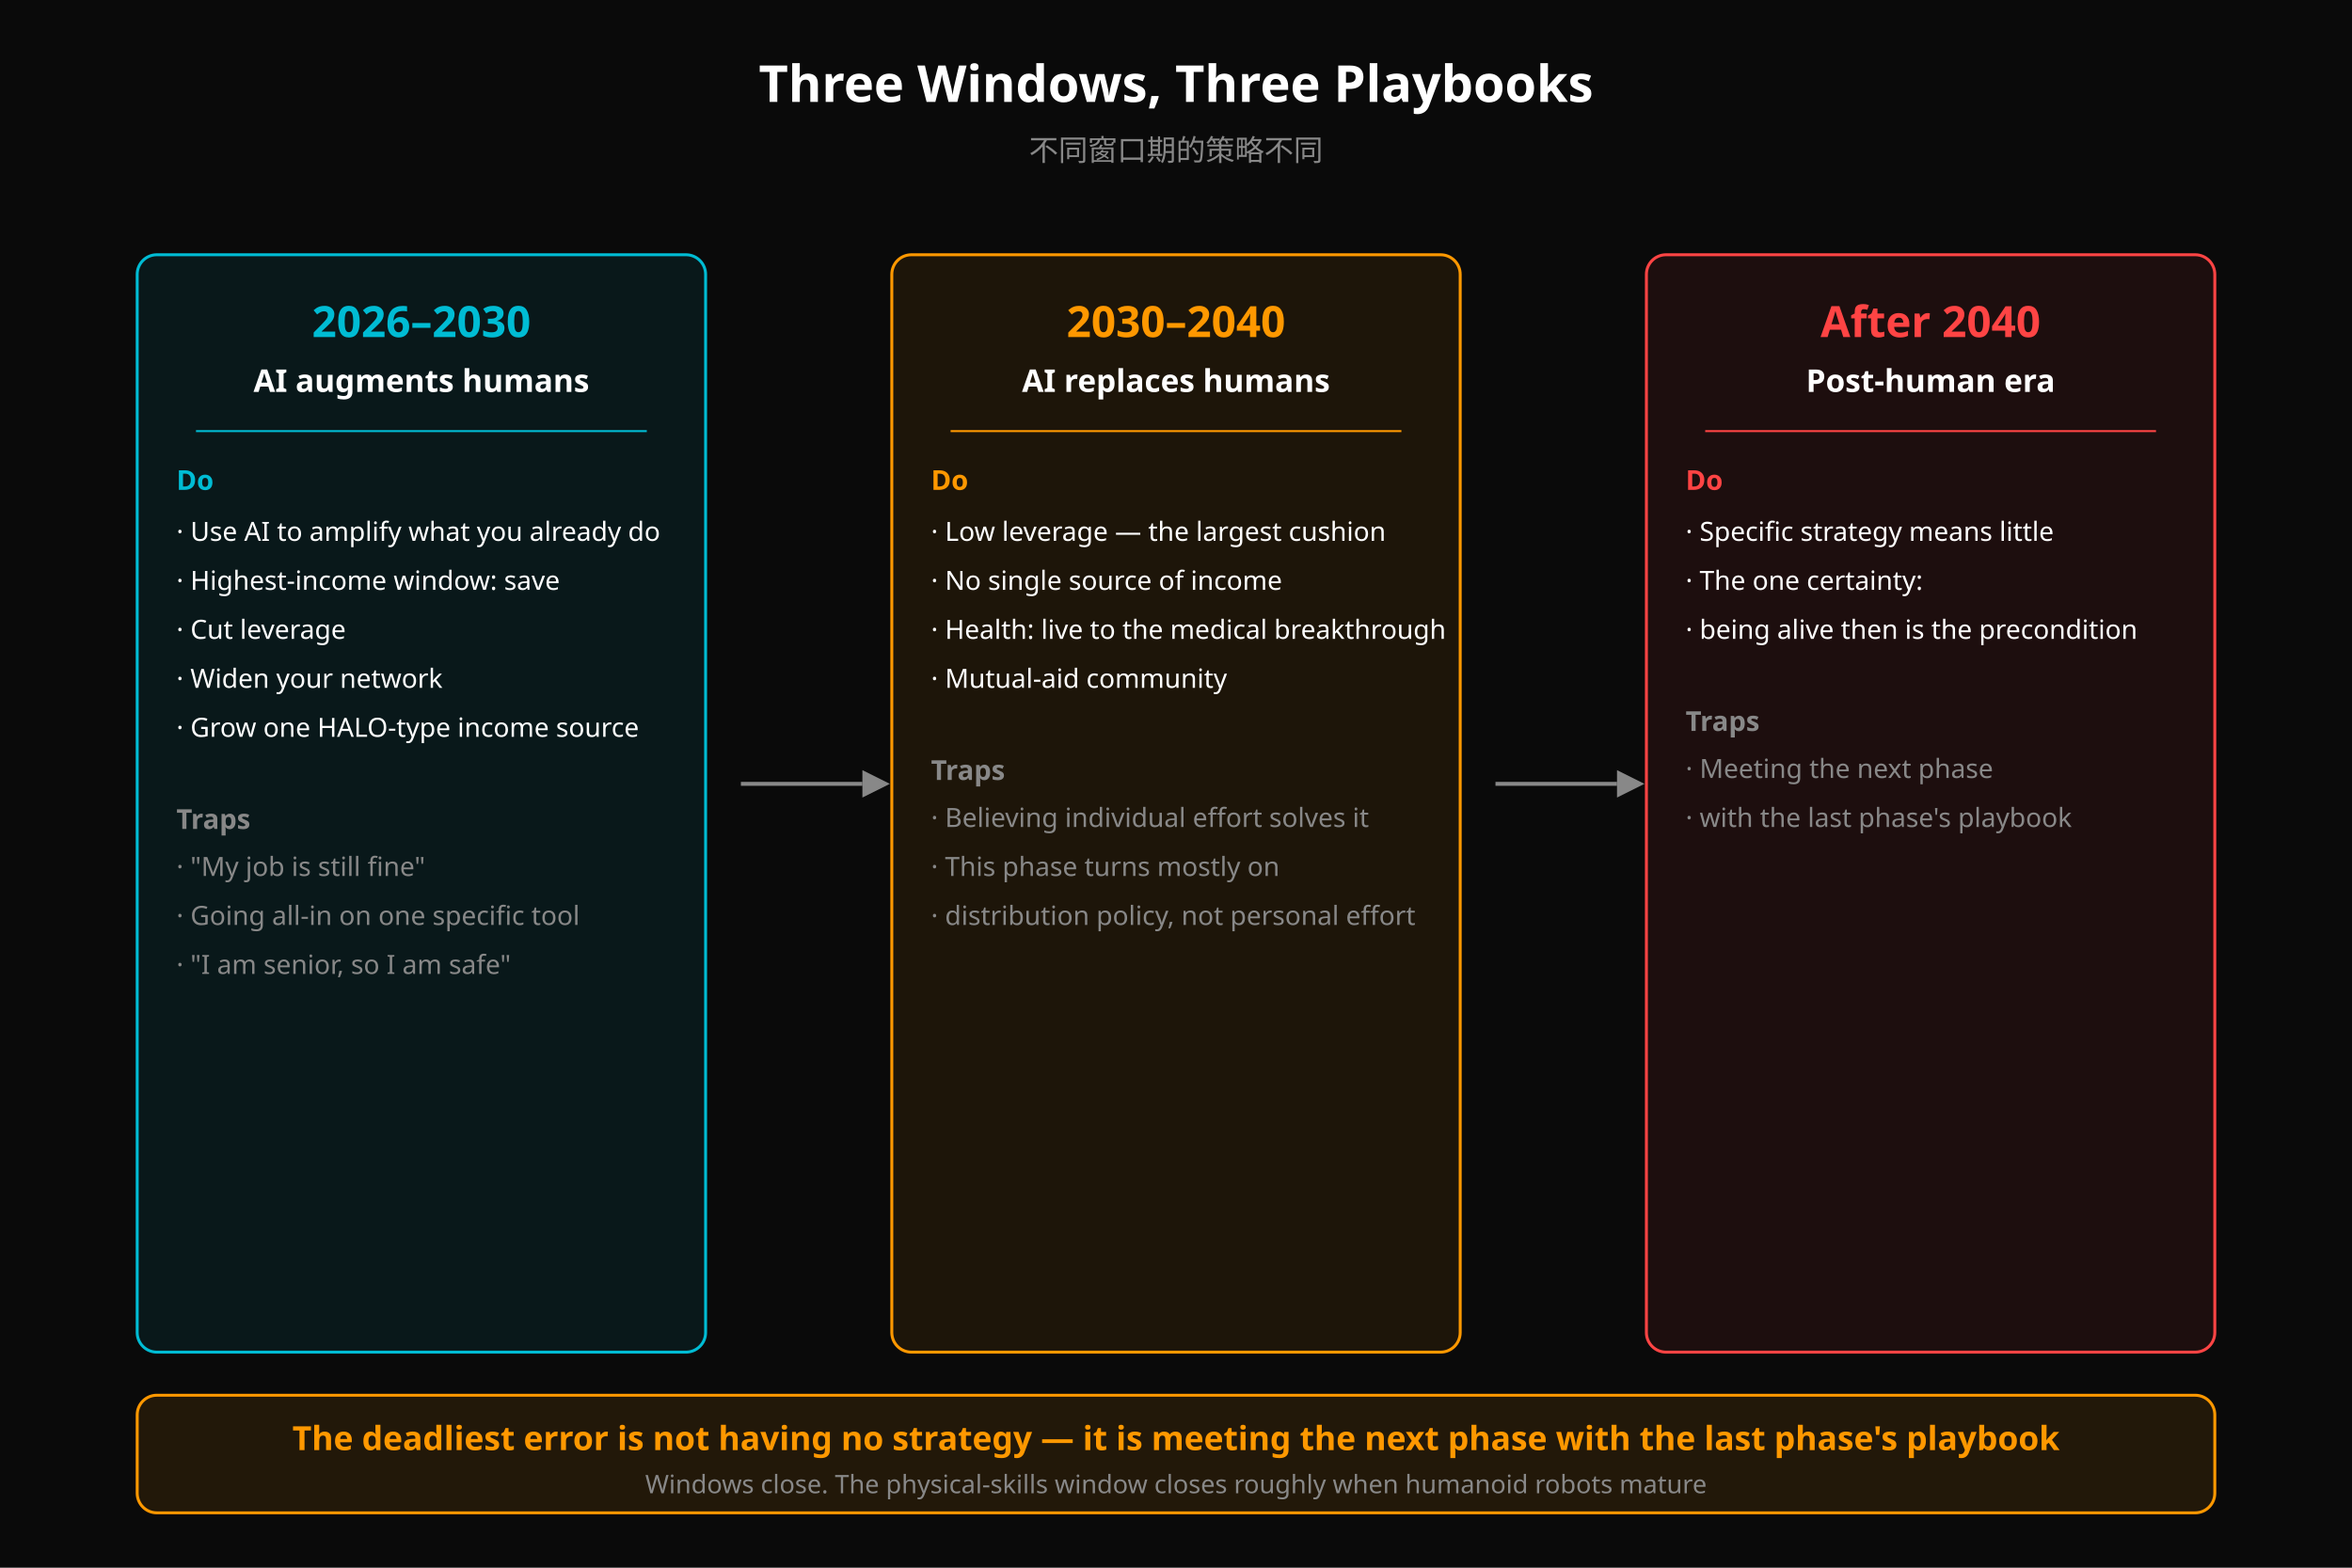
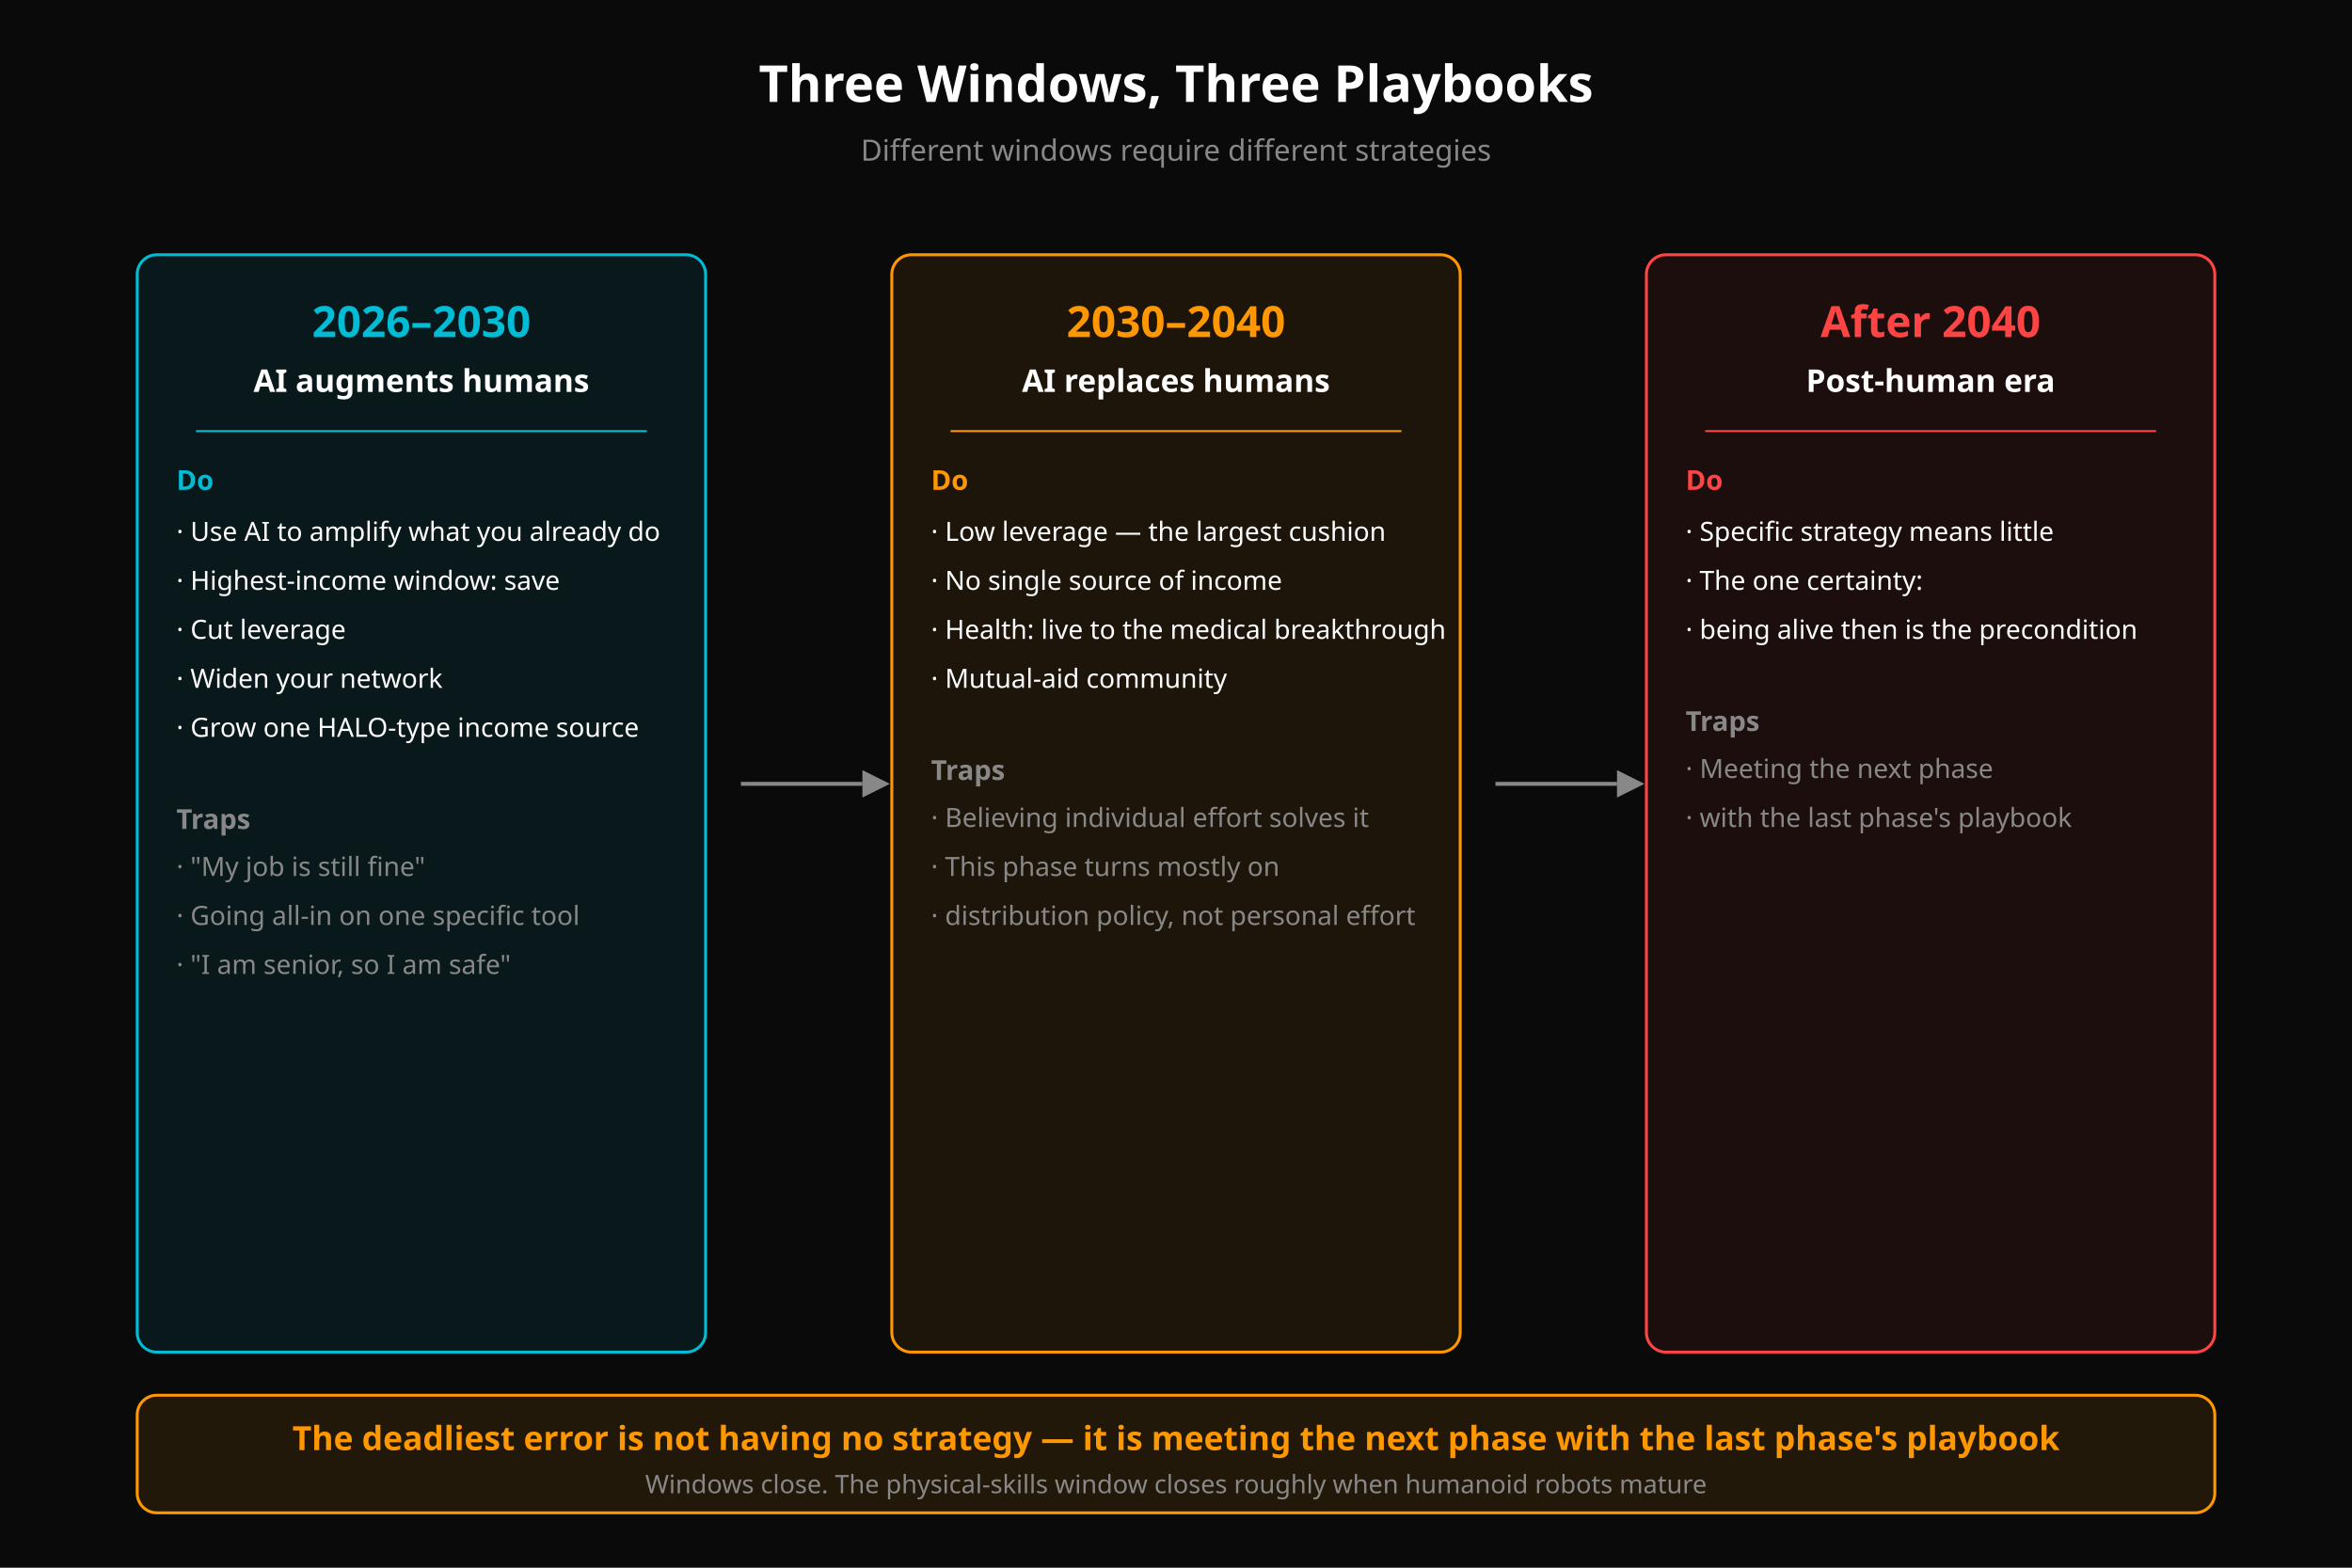
<svg xmlns="http://www.w3.org/2000/svg" viewBox="0 0 1200 800" width="1200" height="800">
  <rect width="1200" height="800" fill="#0A0A0A" />
  <text x="600" y="52" text-anchor="middle" fill="#FFFFFF" font-family="PingFang SC, Hiragino Sans GB, sans-serif" font-size="26" font-weight="bold">Three Windows, Three Playbooks</text>
-   <text x="600" y="82" text-anchor="middle" fill="#888888" font-family="PingFang SC, Hiragino Sans GB, sans-serif" font-size="15">不同窗口期的策略不同</text>
+   <text x="600" y="82" text-anchor="middle" fill="#888888" font-family="PingFang SC, Hiragino Sans GB, sans-serif" font-size="15">Different windows require different strategies</text>
  <rect x="70" y="130" width="290" height="560" rx="10" fill="#00BCD4" fill-opacity="0.08" stroke="#00BCD4" stroke-width="1.5" />
  <text x="215" y="172" text-anchor="middle" fill="#00BCD4" font-family="PingFang SC, Hiragino Sans GB, sans-serif" font-size="22" font-weight="bold">2026–2030</text>
  <text x="215" y="200" text-anchor="middle" fill="#FFFFFF" font-family="PingFang SC, Hiragino Sans GB, sans-serif" font-size="16" font-weight="bold">AI augments humans</text>
  <line x1="100" y1="220" x2="330" y2="220" stroke="#00BCD4" stroke-width="1" />
  <text x="90" y="250" text-anchor="start" fill="#00BCD4" font-family="PingFang SC, Hiragino Sans GB, sans-serif" font-size="14" font-weight="bold">Do</text>
  <text x="90" y="276" text-anchor="start" fill="#FFFFFF" font-family="PingFang SC, Hiragino Sans GB, sans-serif" font-size="13.5">· Use AI to amplify what you already do</text>
  <text x="90" y="301" text-anchor="start" fill="#FFFFFF" font-family="PingFang SC, Hiragino Sans GB, sans-serif" font-size="13.5">· Highest-income window: save</text>
  <text x="90" y="326" text-anchor="start" fill="#FFFFFF" font-family="PingFang SC, Hiragino Sans GB, sans-serif" font-size="13.5">· Cut leverage</text>
  <text x="90" y="351" text-anchor="start" fill="#FFFFFF" font-family="PingFang SC, Hiragino Sans GB, sans-serif" font-size="13.5">· Widen your network</text>
  <text x="90" y="376" text-anchor="start" fill="#FFFFFF" font-family="PingFang SC, Hiragino Sans GB, sans-serif" font-size="13.5">· Grow one HALO-type income source</text>
  <text x="90" y="423" text-anchor="start" fill="#888888" font-family="PingFang SC, Hiragino Sans GB, sans-serif" font-size="14" font-weight="bold">Traps</text>
  <text x="90" y="447" text-anchor="start" fill="#888888" font-family="PingFang SC, Hiragino Sans GB, sans-serif" font-size="13.5">· "My job is still fine"</text>
  <text x="90" y="472" text-anchor="start" fill="#888888" font-family="PingFang SC, Hiragino Sans GB, sans-serif" font-size="13.5">· Going all-in on one specific tool</text>
  <text x="90" y="497" text-anchor="start" fill="#888888" font-family="PingFang SC, Hiragino Sans GB, sans-serif" font-size="13.5">· "I am senior, so I am safe"</text>
  <rect x="455" y="130" width="290" height="560" rx="10" fill="#FF9800" fill-opacity="0.08" stroke="#FF9800" stroke-width="1.5" />
  <text x="600" y="172" text-anchor="middle" fill="#FF9800" font-family="PingFang SC, Hiragino Sans GB, sans-serif" font-size="22" font-weight="bold">2030–2040</text>
  <text x="600" y="200" text-anchor="middle" fill="#FFFFFF" font-family="PingFang SC, Hiragino Sans GB, sans-serif" font-size="16" font-weight="bold">AI replaces humans</text>
  <line x1="485" y1="220" x2="715" y2="220" stroke="#FF9800" stroke-width="1" />
  <text x="475" y="250" text-anchor="start" fill="#FF9800" font-family="PingFang SC, Hiragino Sans GB, sans-serif" font-size="14" font-weight="bold">Do</text>
  <text x="475" y="276" text-anchor="start" fill="#FFFFFF" font-family="PingFang SC, Hiragino Sans GB, sans-serif" font-size="13.5">· Low leverage — the largest cushion</text>
  <text x="475" y="301" text-anchor="start" fill="#FFFFFF" font-family="PingFang SC, Hiragino Sans GB, sans-serif" font-size="13.5">· No single source of income</text>
  <text x="475" y="326" text-anchor="start" fill="#FFFFFF" font-family="PingFang SC, Hiragino Sans GB, sans-serif" font-size="13.5">· Health: live to the medical breakthrough</text>
  <text x="475" y="351" text-anchor="start" fill="#FFFFFF" font-family="PingFang SC, Hiragino Sans GB, sans-serif" font-size="13.5">· Mutual-aid community</text>
  <text x="475" y="398" text-anchor="start" fill="#888888" font-family="PingFang SC, Hiragino Sans GB, sans-serif" font-size="14" font-weight="bold">Traps</text>
  <text x="475" y="422" text-anchor="start" fill="#888888" font-family="PingFang SC, Hiragino Sans GB, sans-serif" font-size="13.5">· Believing individual effort solves it</text>
  <text x="475" y="447" text-anchor="start" fill="#888888" font-family="PingFang SC, Hiragino Sans GB, sans-serif" font-size="13.5">· This phase turns mostly on</text>
  <text x="475" y="472" text-anchor="start" fill="#888888" font-family="PingFang SC, Hiragino Sans GB, sans-serif" font-size="13.5">· distribution policy, not personal effort</text>
  <rect x="840" y="130" width="290" height="560" rx="10" fill="#FF4444" fill-opacity="0.08" stroke="#FF4444" stroke-width="1.5" />
  <text x="985" y="172" text-anchor="middle" fill="#FF4444" font-family="PingFang SC, Hiragino Sans GB, sans-serif" font-size="22" font-weight="bold">After 2040</text>
  <text x="985" y="200" text-anchor="middle" fill="#FFFFFF" font-family="PingFang SC, Hiragino Sans GB, sans-serif" font-size="16" font-weight="bold">Post-human era</text>
  <line x1="870" y1="220" x2="1100" y2="220" stroke="#FF4444" stroke-width="1" />
  <text x="860" y="250" text-anchor="start" fill="#FF4444" font-family="PingFang SC, Hiragino Sans GB, sans-serif" font-size="14" font-weight="bold">Do</text>
  <text x="860" y="276" text-anchor="start" fill="#FFFFFF" font-family="PingFang SC, Hiragino Sans GB, sans-serif" font-size="13.5">· Specific strategy means little</text>
  <text x="860" y="301" text-anchor="start" fill="#FFFFFF" font-family="PingFang SC, Hiragino Sans GB, sans-serif" font-size="13.5">· The one certainty:</text>
  <text x="860" y="326" text-anchor="start" fill="#FFFFFF" font-family="PingFang SC, Hiragino Sans GB, sans-serif" font-size="13.5">· being alive then is the precondition</text>
  <text x="860" y="373" text-anchor="start" fill="#888888" font-family="PingFang SC, Hiragino Sans GB, sans-serif" font-size="14" font-weight="bold">Traps</text>
  <text x="860" y="397" text-anchor="start" fill="#888888" font-family="PingFang SC, Hiragino Sans GB, sans-serif" font-size="13.5">· Meeting the next phase</text>
  <text x="860" y="422" text-anchor="start" fill="#888888" font-family="PingFang SC, Hiragino Sans GB, sans-serif" font-size="13.5">· with the last phase's playbook</text>
  <path d="M378,400 L440,400" stroke="#888888" stroke-width="2" />
  <path d="M440,393 L454,400 L440,407 z" fill="#888888" />
  <path d="M763,400 L825,400" stroke="#888888" stroke-width="2" />
  <path d="M825,393 L839,400 L825,407 z" fill="#888888" />
  <rect x="70" y="712" width="1060" height="60" rx="10" fill="#FF9800" fill-opacity="0.1" stroke="#FF9800" stroke-width="1.5" />
  <text x="600" y="740" text-anchor="middle" fill="#FF9800" font-family="PingFang SC, Hiragino Sans GB, sans-serif" font-size="17" font-weight="bold">The deadliest error is not having no strategy — it is meeting the next phase with the last phase's playbook</text>
  <text x="600" y="762" text-anchor="middle" fill="#888888" font-family="PingFang SC, Hiragino Sans GB, sans-serif" font-size="13">Windows close. The physical-skills window closes roughly when humanoid robots mature</text>
</svg>
